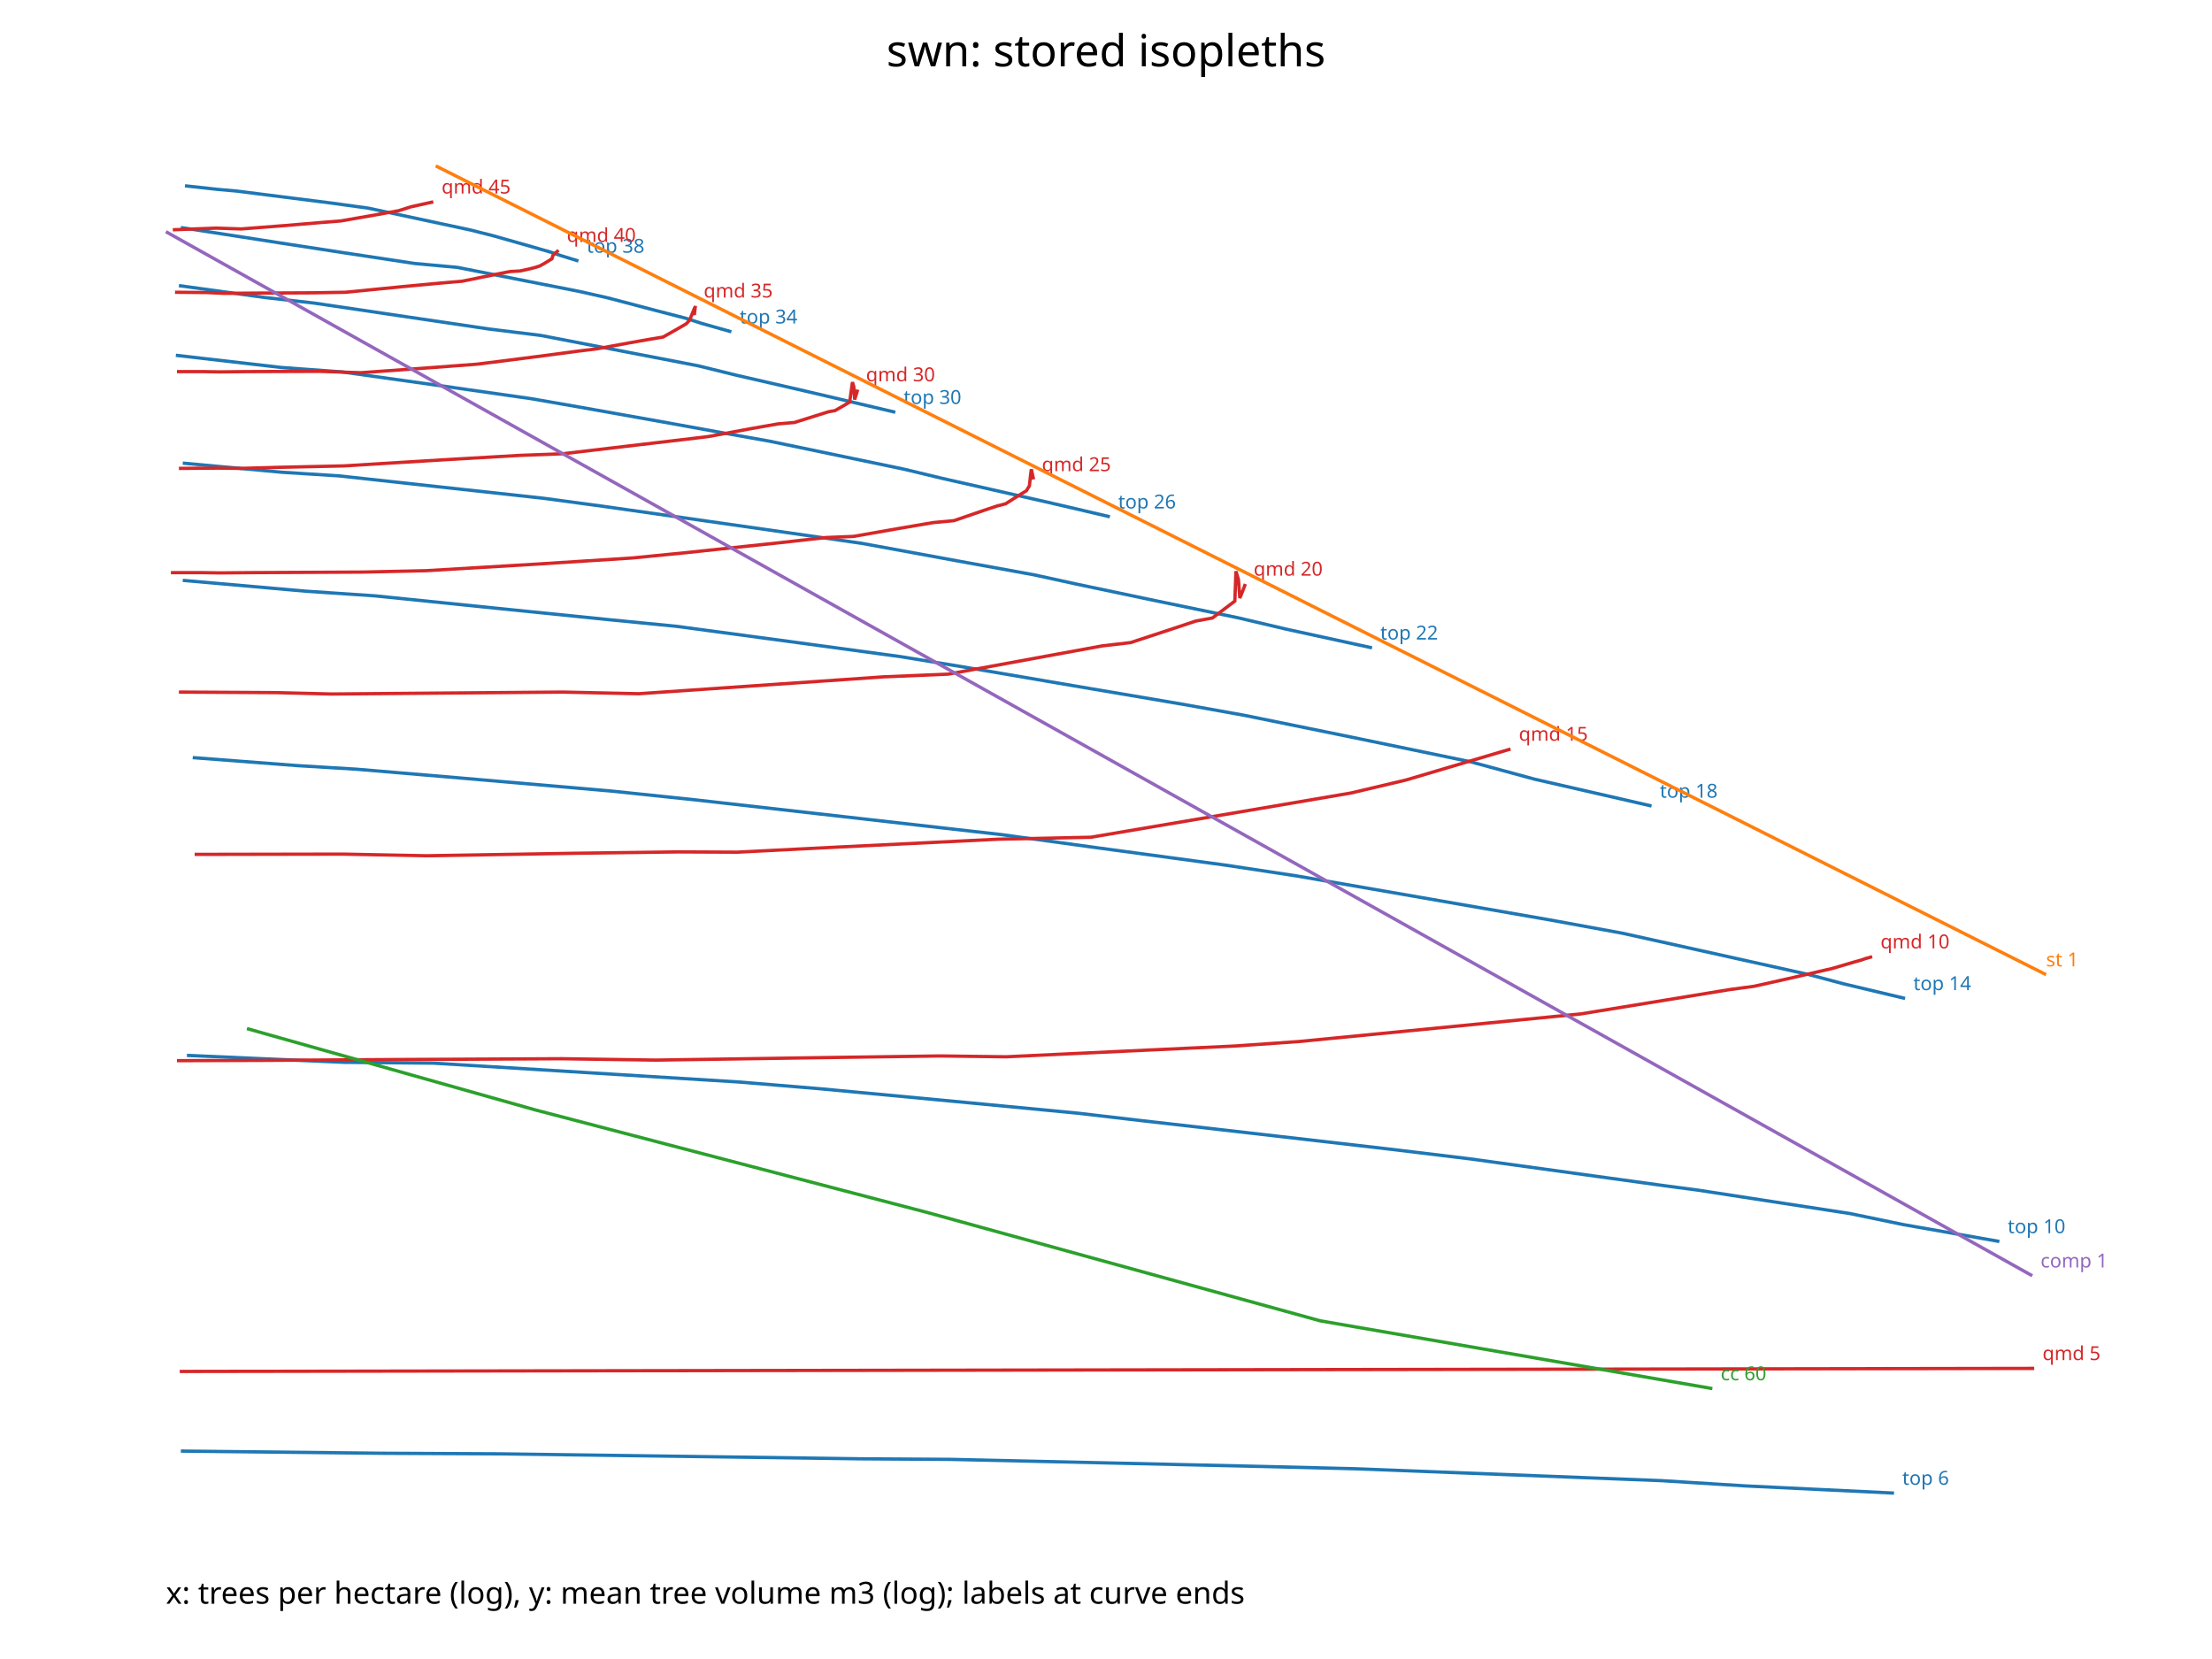
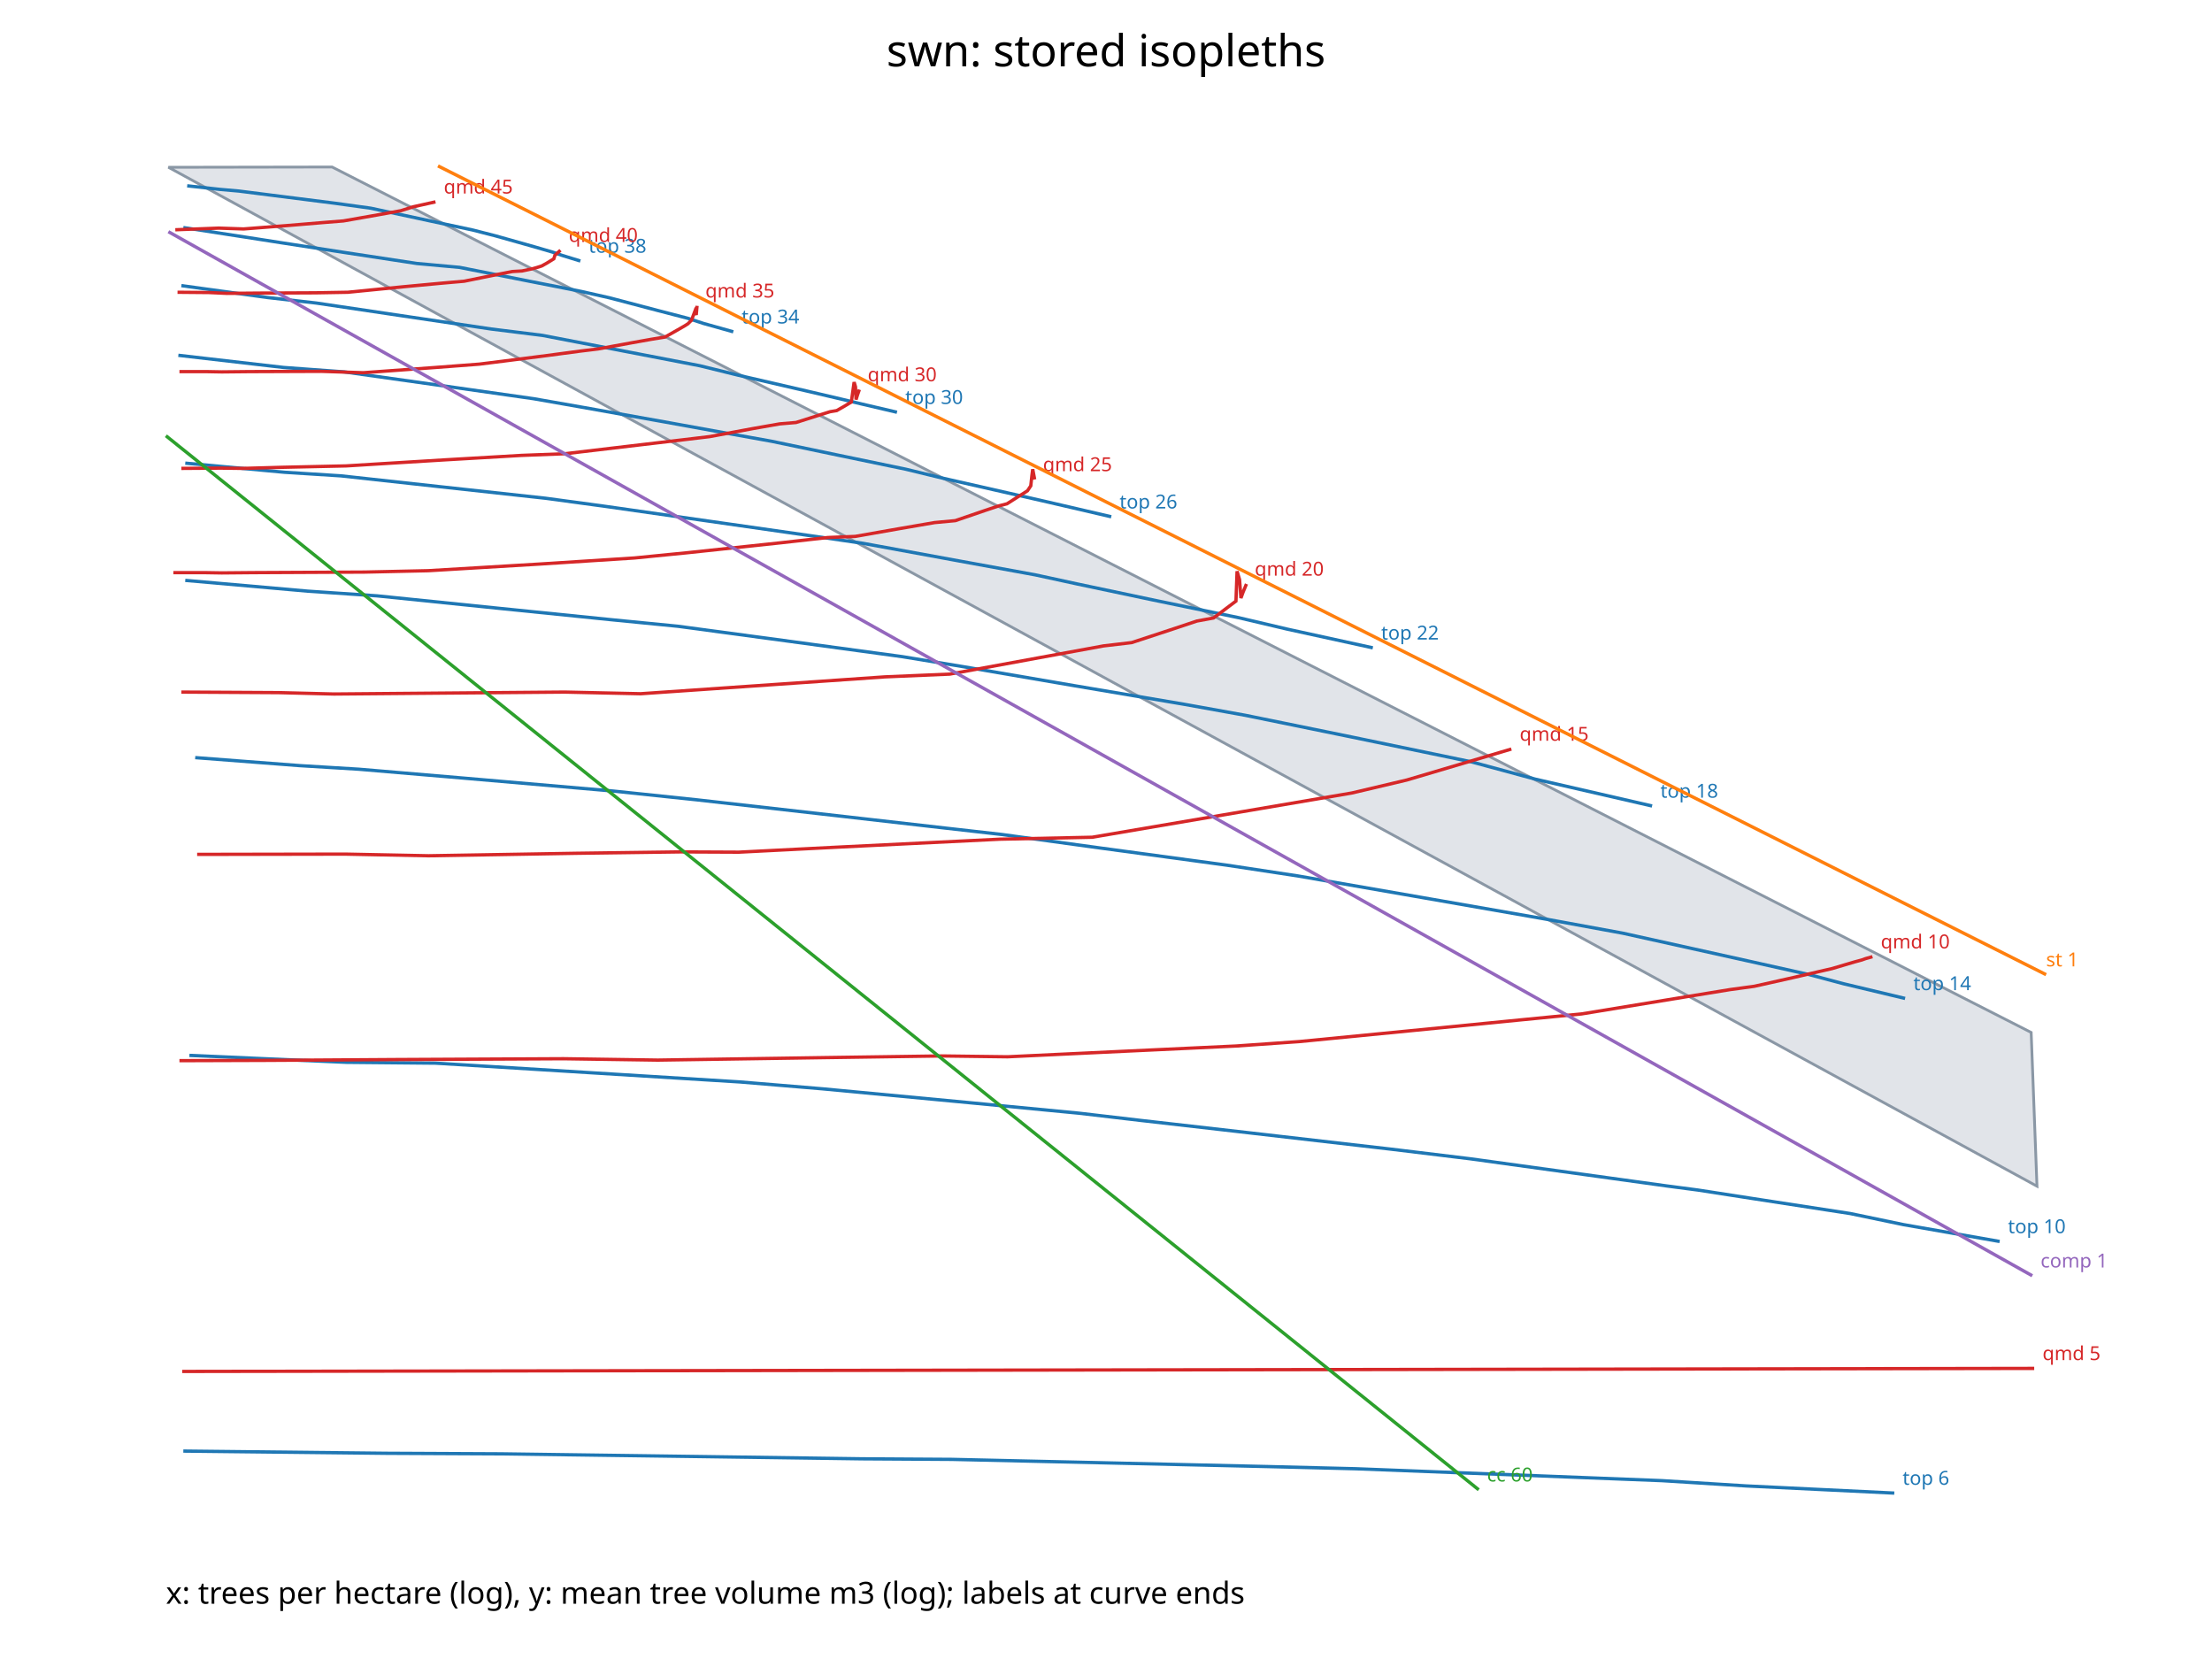
<svg xmlns="http://www.w3.org/2000/svg" viewBox="0 0 800 600">
  <rect width="100%" height="100%" fill="#ffffff" />
  <text x="400" y="24" text-anchor="middle" font-family="sans-serif" font-size="16">swn: stored isopleths</text>
-   <polyline fill="none" stroke="#1f77b4" stroke-width="1.2" points="66.9,67.2 78.8,68.5 85.6,69.1 97.4,70.6 120.3,73.5 133.3,75.3 155.3,80.0 170.2,83.2 178.5,85.3 192.6,89.3 199.2,91.2 202.7,92.4 209.2,94.4" />
-   <text x="212.2" y="91.4" font-family="sans-serif" font-size="7" fill="#1f77b4">top 38</text>
-   <polyline fill="none" stroke="#1f77b4" stroke-width="1.2" points="65.4,82.3 88.1,85.8 100.9,87.8 123.6,91.3 150.0,95.3 165.4,96.7 191.2,101.8 209.5,105.4 219.7,107.7 237.2,112.3 248.0,115.1 253.9,117.0 264.5,120.0" />
-   <text x="267.5" y="117.0" font-family="sans-serif" font-size="7" fill="#1f77b4">top 34</text>
-   <polyline fill="none" stroke="#1f77b4" stroke-width="1.2" points="64.7,103.3 95.8,107.6 113.5,109.6 144.5,114.2 176.9,119.0 195.5,121.3 227.1,127.4 252.5,132.3 266.3,135.7 291.1,141.4 303.9,144.4 311.1,146.1 323.8,149.1" />
-   <text x="326.8" y="146.1" font-family="sans-serif" font-size="7" fill="#1f77b4">top 30</text>
-   <polyline fill="none" stroke="#1f77b4" stroke-width="1.2" points="63.6,128.5 101.7,132.9 123.6,134.5 161.4,139.8 192.2,144.2 209.4,147.2 239.7,152.6 264.5,157.1 278.5,159.6 303.0,164.7 327.0,169.7 340.3,172.9 364.1,178.3 378.7,181.6 386.9,183.5 401.4,186.9" />
-   <text x="404.4" y="183.9" font-family="sans-serif" font-size="7" fill="#1f77b4">top 26</text>
-   <polyline fill="none" stroke="#1f77b4" stroke-width="1.2" points="66.1,167.5 102.0,170.8 122.5,172.1 158.1,176.0 196.5,180.2 218.0,183.1 255.9,188.5 291.5,193.6 311.6,196.5 346.5,202.9 374.0,207.9 389.1,211.2 416.2,216.9 447.6,223.4 465.0,227.5 496.2,234.3" />
-   <text x="499.2" y="231.3" font-family="sans-serif" font-size="7" fill="#1f77b4">top 22</text>
-   <polyline fill="none" stroke="#1f77b4" stroke-width="1.2" points="66.1,209.9 110.4,213.8 135.6,215.5 179.7,220.0 221.1,224.2 244.5,226.5 285.4,232.0 325.8,237.5 348.4,241.2 388.2,248.0 427.7,254.7 450.0,258.7 488.8,266.6 531.8,275.5 555.0,281.8 597.3,291.5" />
-   <text x="600.3" y="288.5" font-family="sans-serif" font-size="7" fill="#1f77b4">top 18</text>
-   <polyline fill="none" stroke="#1f77b4" stroke-width="1.2" points="69.7,274.0 107.6,276.9 129.0,278.2 166.8,281.4 221.1,286.1 251.6,289.3 305.5,295.4 341.5,299.5 361.8,301.8 397.5,306.7 443.3,312.9 469.0,316.8 514.0,324.6 560.5,332.7 586.7,337.5 631.8,347.5 654.3,352.5 666.7,355.8 689.0,361.1" />
+   <polygon fill="#c9ced6" fill-opacity="0.55" stroke="#8a97a5" stroke-width="1" points="60.9,60.5 120.1,60.4 734.6,373.4 736.7,429.0" />
+   <polyline fill="none" stroke="#1f77b4" stroke-width="1.2" points="67.7,67.2 79.6,68.5 86.4,69.1 98.2,70.6 121.1,73.5 134.1,75.3 156.0,80.0 171.0,83.2 179.2,85.3 193.4,89.3 199.9,91.2 203.4,92.4 209.9,94.4" />
+   <text x="212.9" y="91.4" font-family="sans-serif" font-size="7" fill="#1f77b4">top 38</text>
+   <polyline fill="none" stroke="#1f77b4" stroke-width="1.2" points="66.3,82.3 89.0,85.8 101.8,87.8 124.5,91.3 150.8,95.3 166.2,96.7 191.9,101.8 210.2,105.4 220.4,107.7 237.9,112.3 248.7,115.1 254.5,117.0 265.2,120.0" />
+   <text x="268.2" y="117.0" font-family="sans-serif" font-size="7" fill="#1f77b4">top 34</text>
+   <polyline fill="none" stroke="#1f77b4" stroke-width="1.2" points="65.6,103.3 96.7,107.6 114.4,109.6 145.3,114.2 177.7,119.0 196.2,121.3 227.8,127.4 253.2,132.3 267.0,135.7 291.7,141.4 304.5,144.4 311.6,146.1 324.4,149.1" />
+   <text x="327.4" y="146.1" font-family="sans-serif" font-size="7" fill="#1f77b4">top 30</text>
+   <polyline fill="none" stroke="#1f77b4" stroke-width="1.2" points="64.5,128.5 102.6,132.9 124.5,134.5 162.1,139.8 193.0,144.2 210.1,147.2 240.4,152.6 265.2,157.1 279.1,159.6 303.5,164.7 327.6,169.7 340.8,172.9 364.6,178.3 379.1,181.6 387.3,183.5 401.9,186.9" />
+   <text x="404.9" y="183.9" font-family="sans-serif" font-size="7" fill="#1f77b4">top 26</text>
+   <polyline fill="none" stroke="#1f77b4" stroke-width="1.2" points="67.0,167.5 102.9,170.8 123.3,172.1 158.9,176.0 197.3,180.2 218.7,183.1 256.5,188.5 292.1,193.6 312.1,196.5 347.0,202.9 374.4,207.9 389.6,211.2 416.6,216.9 448.0,223.4 465.4,227.5 496.5,234.3" />
+   <text x="499.5" y="231.3" font-family="sans-serif" font-size="7" fill="#1f77b4">top 22</text>
+   <polyline fill="none" stroke="#1f77b4" stroke-width="1.2" points="67.0,209.9 111.3,213.8 136.4,215.5 180.4,220.0 221.8,224.2 245.2,226.5 286.0,232.0 326.4,237.5 348.9,241.2 388.6,248.0 428.2,254.7 450.4,258.7 489.1,266.6 532.0,275.5 555.3,281.8 597.5,291.5" />
+   <text x="600.5" y="288.5" font-family="sans-serif" font-size="7" fill="#1f77b4">top 18</text>
+   <polyline fill="none" stroke="#1f77b4" stroke-width="1.2" points="70.6,274.0 108.4,276.9 129.8,278.2 167.5,281.4 221.8,286.1 252.3,289.3 306.1,295.4 342.0,299.5 362.3,301.8 398.0,306.7 443.7,312.9 469.4,316.8 514.3,324.6 560.7,332.7 586.9,337.5 632.0,347.5 654.4,352.5 666.8,355.8 689.0,361.1" />
  <text x="692.0" y="358.1" font-family="sans-serif" font-size="7" fill="#1f77b4">top 14</text>
-   <polyline fill="none" stroke="#1f77b4" stroke-width="1.2" points="67.6,381.7 124.5,384.2 156.8,384.5 213.5,388.0 267.0,391.3 297.0,393.8 350.1,398.8 389.8,402.6 412.0,405.2 451.4,409.7 502.6,415.6 531.5,419.1 582.2,426.1 602.5,428.9 613.9,430.4 634.0,433.5 669.1,438.9 688.4,442.9 723.1,449.0" />
-   <text x="726.1" y="446.0" font-family="sans-serif" font-size="7" fill="#1f77b4">top 10</text>
-   <polyline fill="none" stroke="#1f77b4" stroke-width="1.2" points="65.4,524.8 138.9,525.6 180.3,525.8 253.7,526.8 311.2,527.6 343.7,527.8 401.1,529.1 458.0,530.4 490.2,531.2 547.0,533.4 600.9,535.5 631.2,537.4 685.0,540.0" />
-   <text x="688.0" y="537.0" font-family="sans-serif" font-size="7" fill="#1f77b4">top 6</text>
-   <polyline fill="none" stroke="#d62728" stroke-width="1.2" points="62.5,83.1 78.2,82.5 87.2,82.8 102.8,81.6 115.8,80.5 123.3,79.9 135.9,77.7 144.2,76.2 148.6,74.8 156.7,73.0" />
-   <text x="159.7" y="70.0" font-family="sans-serif" font-size="7" fill="#d62728">qmd 45</text>
-   <polyline fill="none" stroke="#d62728" stroke-width="1.2" points="63.3,105.7 74.8,105.8 81.2,106.1 92.7,106.0 113.3,105.9 125.0,105.7 145.2,103.7 159.1,102.4 167.2,101.7 180.4,99.0 184.5,98.2 188.1,98.0 191.3,97.3 193.3,96.8 195.2,96.2 197.0,95.2 199.6,93.6 200.0,92.3 202.0,90.5" />
-   <text x="205.0" y="87.5" font-family="sans-serif" font-size="7" fill="#d62728">qmd 40</text>
-   <polyline fill="none" stroke="#d62728" stroke-width="1.2" points="64.0,134.4 73.8,134.4 79.3,134.5 89.1,134.4 115.5,134.3 130.6,134.8 156.7,132.9 172.6,131.7 181.4,130.6 197.0,128.6 209.0,127.0 215.6,126.2 227.6,124.0 235.0,122.7 239.8,121.9 245.1,118.9 247.0,117.8 248.2,117.1 249.4,115.8 250.7,112.6 251.1,113.9 251.5,110.6" />
-   <text x="254.5" y="107.6" font-family="sans-serif" font-size="7" fill="#d62728">qmd 35</text>
-   <polyline fill="none" stroke="#d62728" stroke-width="1.2" points="64.7,169.4 79.0,169.3 87.1,169.4 101.4,169.0 124.4,168.5 137.4,167.7 160.3,166.3 187.9,164.7 203.6,164.1 230.7,160.9 246.9,159.0 256.1,157.9 271.7,155.0 281.4,153.3 287.3,152.8 296.2,150.0 299.7,148.9 302.0,148.5 304.8,146.9 307.3,145.4 308.3,138.2 308.8,139.9 309.1,144.5 309.7,142.6 310.2,140.9" />
-   <text x="313.2" y="137.9" font-family="sans-serif" font-size="7" fill="#d62728">qmd 30</text>
-   <polyline fill="none" stroke="#d62728" stroke-width="1.2" points="61.8,207.1 73.0,207.1 79.4,207.2 90.6,207.1 131.1,206.9 154.1,206.4 194.4,204.0 228.7,201.8 247.9,199.9 281.8,196.3 298.8,194.4 308.7,194.0 325.2,191.1 337.5,189.0 345.0,188.3 355.8,184.6 360.6,183.0 363.7,182.2 367.3,179.9 369.7,178.4 371.2,177.5 372.3,175.7 372.7,172.0 373.0,169.7 373.8,173.4" />
-   <text x="376.8" y="170.4" font-family="sans-serif" font-size="7" fill="#d62728">qmd 25</text>
-   <polyline fill="none" stroke="#d62728" stroke-width="1.2" points="64.7,250.3 100.0,250.5 119.9,251.0 155.3,250.7 203.5,250.3 231.0,250.9 278.9,247.6 319.4,244.8 343.0,243.8 381.7,236.7 398.6,233.6 408.9,232.4 424.1,227.4 432.5,224.6 438.5,223.5 444.2,219.2 446.6,217.4 447.0,206.6 447.9,209.6 448.4,216.3 449.3,214.1 450.4,211.2" />
-   <text x="453.4" y="208.2" font-family="sans-serif" font-size="7" fill="#d62728">qmd 20</text>
-   <polyline fill="none" stroke="#d62728" stroke-width="1.2" points="70.4,309.0 124.0,308.9 154.2,309.5 207.7,308.6 245.3,308.1 266.6,308.2 304.1,306.3 361.2,303.5 394.5,302.8 449.3,293.5 488.6,286.8 508.5,282.1 546.3,270.9" />
-   <text x="549.3" y="267.9" font-family="sans-serif" font-size="7" fill="#d62728">qmd 15</text>
-   <polyline fill="none" stroke="#d62728" stroke-width="1.2" points="64.0,383.6 94.7,383.5 112.0,383.4 142.7,383.2 203.1,382.9 237.2,383.4 297.6,382.5 339.9,381.9 363.9,382.2 406.1,380.2 446.7,378.3 469.6,376.7 509.6,372.8 549.3,368.9 571.7,366.7 610.3,360.4 625.5,357.9 634.4,356.7 649.1,353.4 657.7,351.4 662.5,350.3 670.7,347.9 673.2,347.2 674.6,346.7 677.1,346.0" />
-   <text x="680.1" y="343.0" font-family="sans-serif" font-size="7" fill="#d62728">qmd 10</text>
-   <polyline fill="none" stroke="#d62728" stroke-width="1.2" points="65.0,496.0 735.7,494.9" />
+   <polyline fill="none" stroke="#1f77b4" stroke-width="1.2" points="68.5,381.7 125.3,384.2 157.5,384.5 214.2,388.0 267.6,391.3 297.6,393.8 350.6,398.8 390.2,402.6 412.4,405.2 451.8,409.7 503.0,415.6 531.8,419.1 582.5,426.1 602.7,428.9 614.1,430.4 634.1,433.5 669.2,438.9 688.4,442.9 723.2,449.0" />
+   <text x="726.2" y="446.0" font-family="sans-serif" font-size="7" fill="#1f77b4">top 10</text>
+   <polyline fill="none" stroke="#1f77b4" stroke-width="1.2" points="66.3,524.8 139.7,525.6 181.0,525.8 254.4,526.8 311.8,527.6 344.2,527.8 401.6,529.1 458.4,530.4 490.5,531.2 547.3,533.4 601.1,535.5 631.4,537.4 685.1,540.0" />
+   <text x="688.1" y="537.0" font-family="sans-serif" font-size="7" fill="#1f77b4">top 6</text>
+   <polyline fill="none" stroke="#d62728" stroke-width="1.2" points="63.4,83.1 79.1,82.5 88.1,82.8 103.6,81.6 116.7,80.5 124.2,79.9 136.7,77.7 145.0,76.2 149.4,74.8 157.5,73.0" />
+   <text x="160.5" y="70.0" font-family="sans-serif" font-size="7" fill="#d62728">qmd 45</text>
+   <polyline fill="none" stroke="#d62728" stroke-width="1.2" points="64.2,105.7 75.6,105.8 82.1,106.1 93.6,106.0 114.1,105.9 125.8,105.7 146.0,103.7 159.9,102.4 167.9,101.7 181.2,99.0 185.3,98.2 188.8,98.0 192.1,97.3 194.0,96.8 195.9,96.2 197.7,95.2 200.3,93.6 200.7,92.3 202.7,90.5" />
+   <text x="205.7" y="87.5" font-family="sans-serif" font-size="7" fill="#d62728">qmd 40</text>
+   <polyline fill="none" stroke="#d62728" stroke-width="1.2" points="64.9,134.4 74.7,134.4 80.2,134.5 90.0,134.4 116.3,134.3 131.4,134.8 157.5,132.9 173.3,131.7 182.1,130.6 197.7,128.6 209.7,127.0 216.3,126.2 228.3,124.0 235.6,122.7 240.5,121.9 245.8,118.9 247.7,117.8 248.8,117.1 250.1,115.8 251.3,112.6 251.8,113.9 252.1,110.6" />
+   <text x="255.1" y="107.6" font-family="sans-serif" font-size="7" fill="#d62728">qmd 35</text>
+   <polyline fill="none" stroke="#d62728" stroke-width="1.2" points="65.6,169.4 79.9,169.3 87.9,169.4 102.2,169.0 125.2,168.5 138.2,167.7 161.1,166.3 188.6,164.7 204.3,164.1 231.4,160.9 247.5,159.0 256.7,157.9 272.3,155.0 282.0,153.3 287.9,152.8 296.7,150.0 300.2,148.9 302.6,148.5 305.4,146.9 307.9,145.4 308.9,138.2 309.4,139.9 309.6,144.5 310.2,142.6 310.8,140.9" />
+   <text x="313.8" y="137.9" font-family="sans-serif" font-size="7" fill="#d62728">qmd 30</text>
+   <polyline fill="none" stroke="#d62728" stroke-width="1.2" points="62.7,207.1 73.9,207.1 80.2,207.2 91.4,207.1 131.9,206.9 154.9,206.4 195.1,204.0 229.4,201.8 248.6,199.9 282.4,196.3 299.4,194.4 309.3,194.0 325.8,191.1 338.0,189.0 345.5,188.3 356.3,184.6 361.1,183.0 364.2,182.2 367.8,179.9 370.2,178.4 371.6,177.5 372.8,175.7 373.2,172.0 373.5,169.7 374.2,173.4" />
+   <text x="377.2" y="170.4" font-family="sans-serif" font-size="7" fill="#d62728">qmd 25</text>
+   <polyline fill="none" stroke="#d62728" stroke-width="1.2" points="65.6,250.3 100.9,250.5 120.8,251.0 156.0,250.7 204.2,250.3 231.7,250.9 279.5,247.6 320.0,244.8 343.5,243.8 382.2,236.7 399.1,233.6 409.3,232.4 424.5,227.4 432.9,224.6 438.9,223.5 444.6,219.2 447.0,217.4 447.4,206.6 448.3,209.6 448.8,216.3 449.6,214.1 450.8,211.2" />
+   <text x="453.8" y="208.2" font-family="sans-serif" font-size="7" fill="#d62728">qmd 20</text>
+   <polyline fill="none" stroke="#d62728" stroke-width="1.2" points="71.3,309.0 124.8,308.9 155.0,309.5 208.4,308.6 246.0,308.1 267.2,308.2 304.6,306.3 361.7,303.5 395.0,302.8 449.6,293.5 488.9,286.8 508.8,282.1 546.6,270.9" />
+   <text x="549.6" y="267.9" font-family="sans-serif" font-size="7" fill="#d62728">qmd 15</text>
+   <polyline fill="none" stroke="#d62728" stroke-width="1.2" points="64.9,383.6 95.5,383.5 112.8,383.4 143.5,383.2 203.8,382.9 237.9,383.4 298.2,382.5 340.5,381.9 364.4,382.2 406.6,380.2 447.1,378.3 469.9,376.7 509.9,372.8 549.5,368.9 572.0,366.7 610.4,360.4 625.7,357.9 634.5,356.7 649.2,353.4 657.8,351.4 662.6,350.3 670.7,347.9 673.3,347.2 674.7,346.7 677.2,346.0" />
+   <text x="680.2" y="343.0" font-family="sans-serif" font-size="7" fill="#d62728">qmd 10</text>
+   <polyline fill="none" stroke="#d62728" stroke-width="1.2" points="65.9,496.0 735.7,494.9" />
  <text x="738.7" y="491.9" font-family="sans-serif" font-size="7" fill="#d62728">qmd 5</text>
-   <polyline fill="none" stroke="#9467bd" stroke-width="1.2" points="60.0,83.8 735.0,461.4" />
+   <polyline fill="none" stroke="#9467bd" stroke-width="1.2" points="60.9,83.8 735.0,461.4" />
  <text x="738.0" y="458.4" font-family="sans-serif" font-size="7" fill="#9467bd">comp 1</text>
-   <polyline fill="none" stroke="#ff7f0e" stroke-width="1.2" points="157.6,60.0 740.0,352.5" />
+   <polyline fill="none" stroke="#ff7f0e" stroke-width="1.2" points="158.4,60.0 740.0,352.5" />
  <text x="740.0" y="349.5" font-family="sans-serif" font-size="7" fill="#ff7f0e">st 1</text>
-   <polyline fill="none" stroke="#2ca02c" stroke-width="1.2" points="89.3,372.0 193.9,401.5 335.7,438.6 477.5,477.7 619.3,502.2" />
-   <text x="622.3" y="499.2" font-family="sans-serif" font-size="7" fill="#2ca02c">cc 60</text>
+   <polyline fill="none" stroke="#2ca02c" stroke-width="1.2" points="60.0,157.6 534.8,538.8" />
+   <text x="537.8" y="535.8" font-family="sans-serif" font-size="7" fill="#2ca02c">cc 60</text>
  <text x="60" y="580" font-family="sans-serif" font-size="11">x: trees per hectare (log), y: mean tree volume m3 (log); labels at curve ends</text>
</svg>
